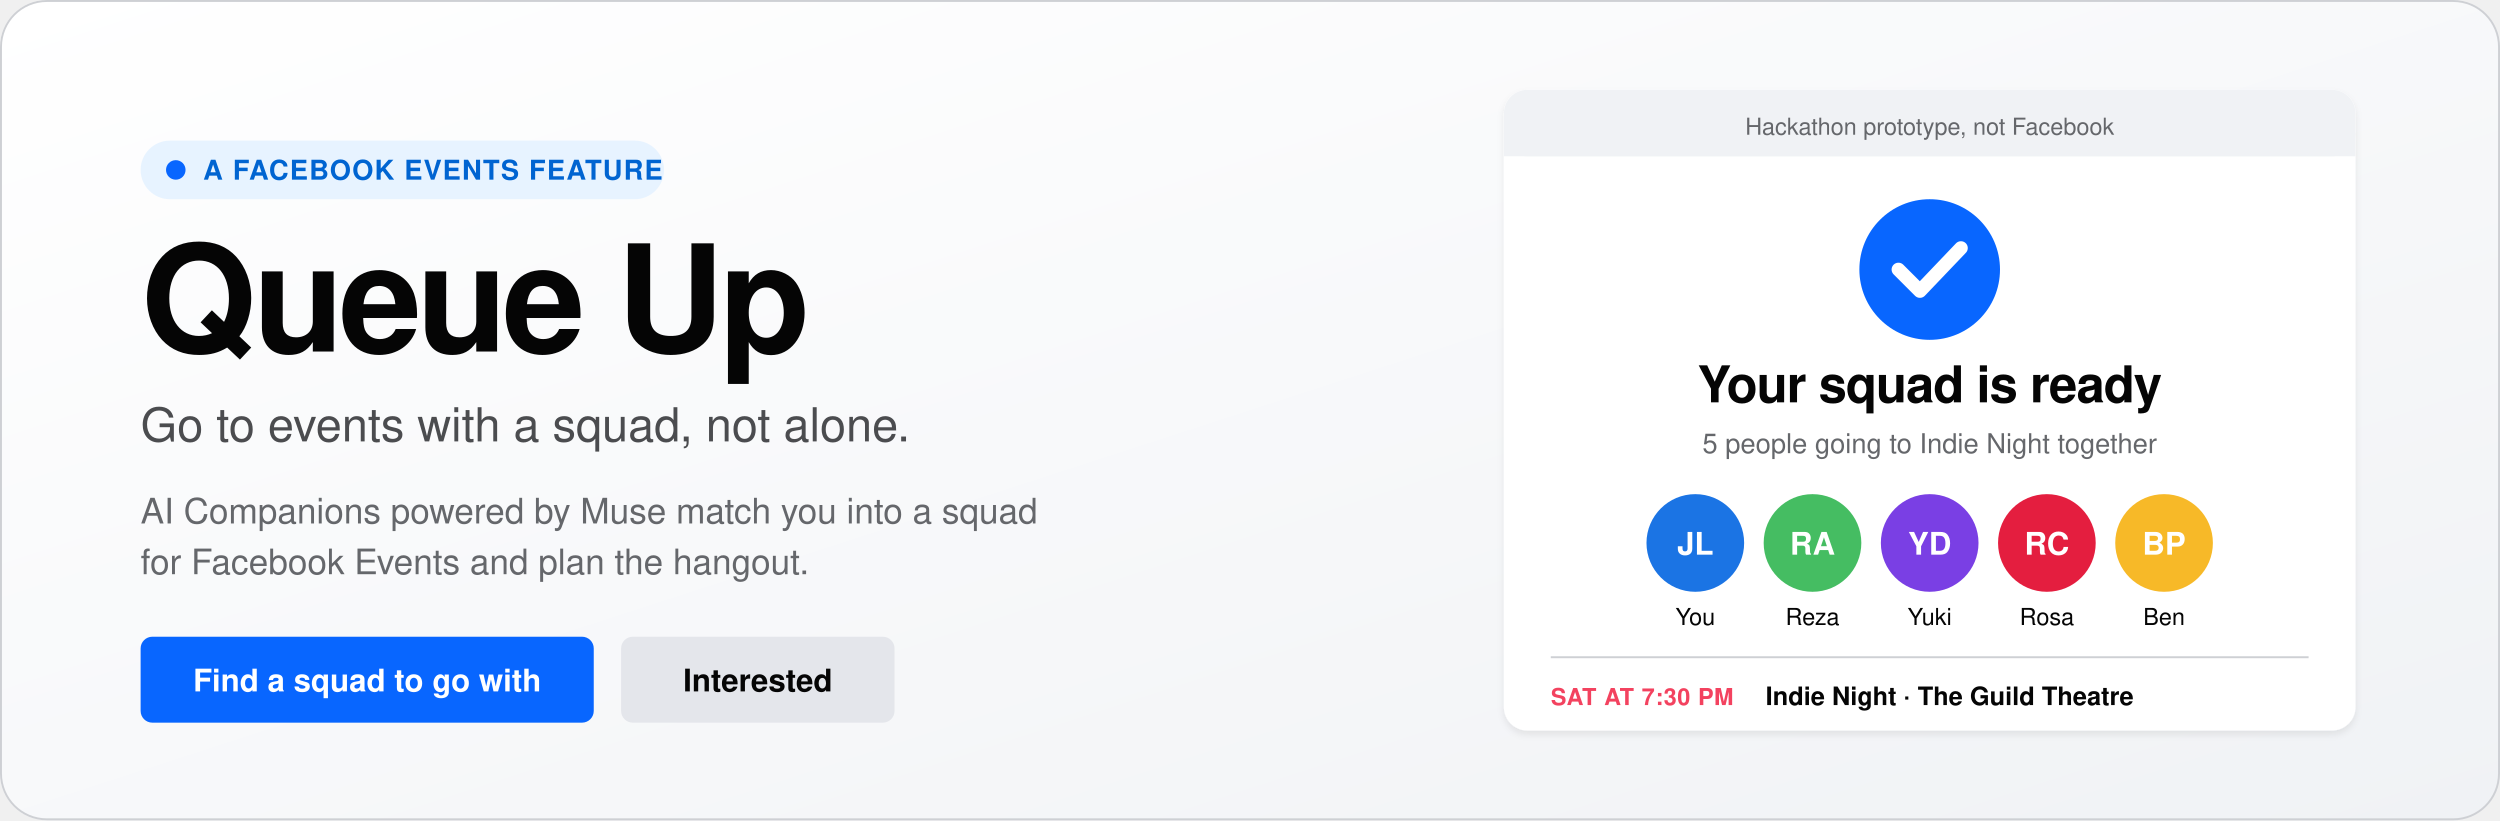
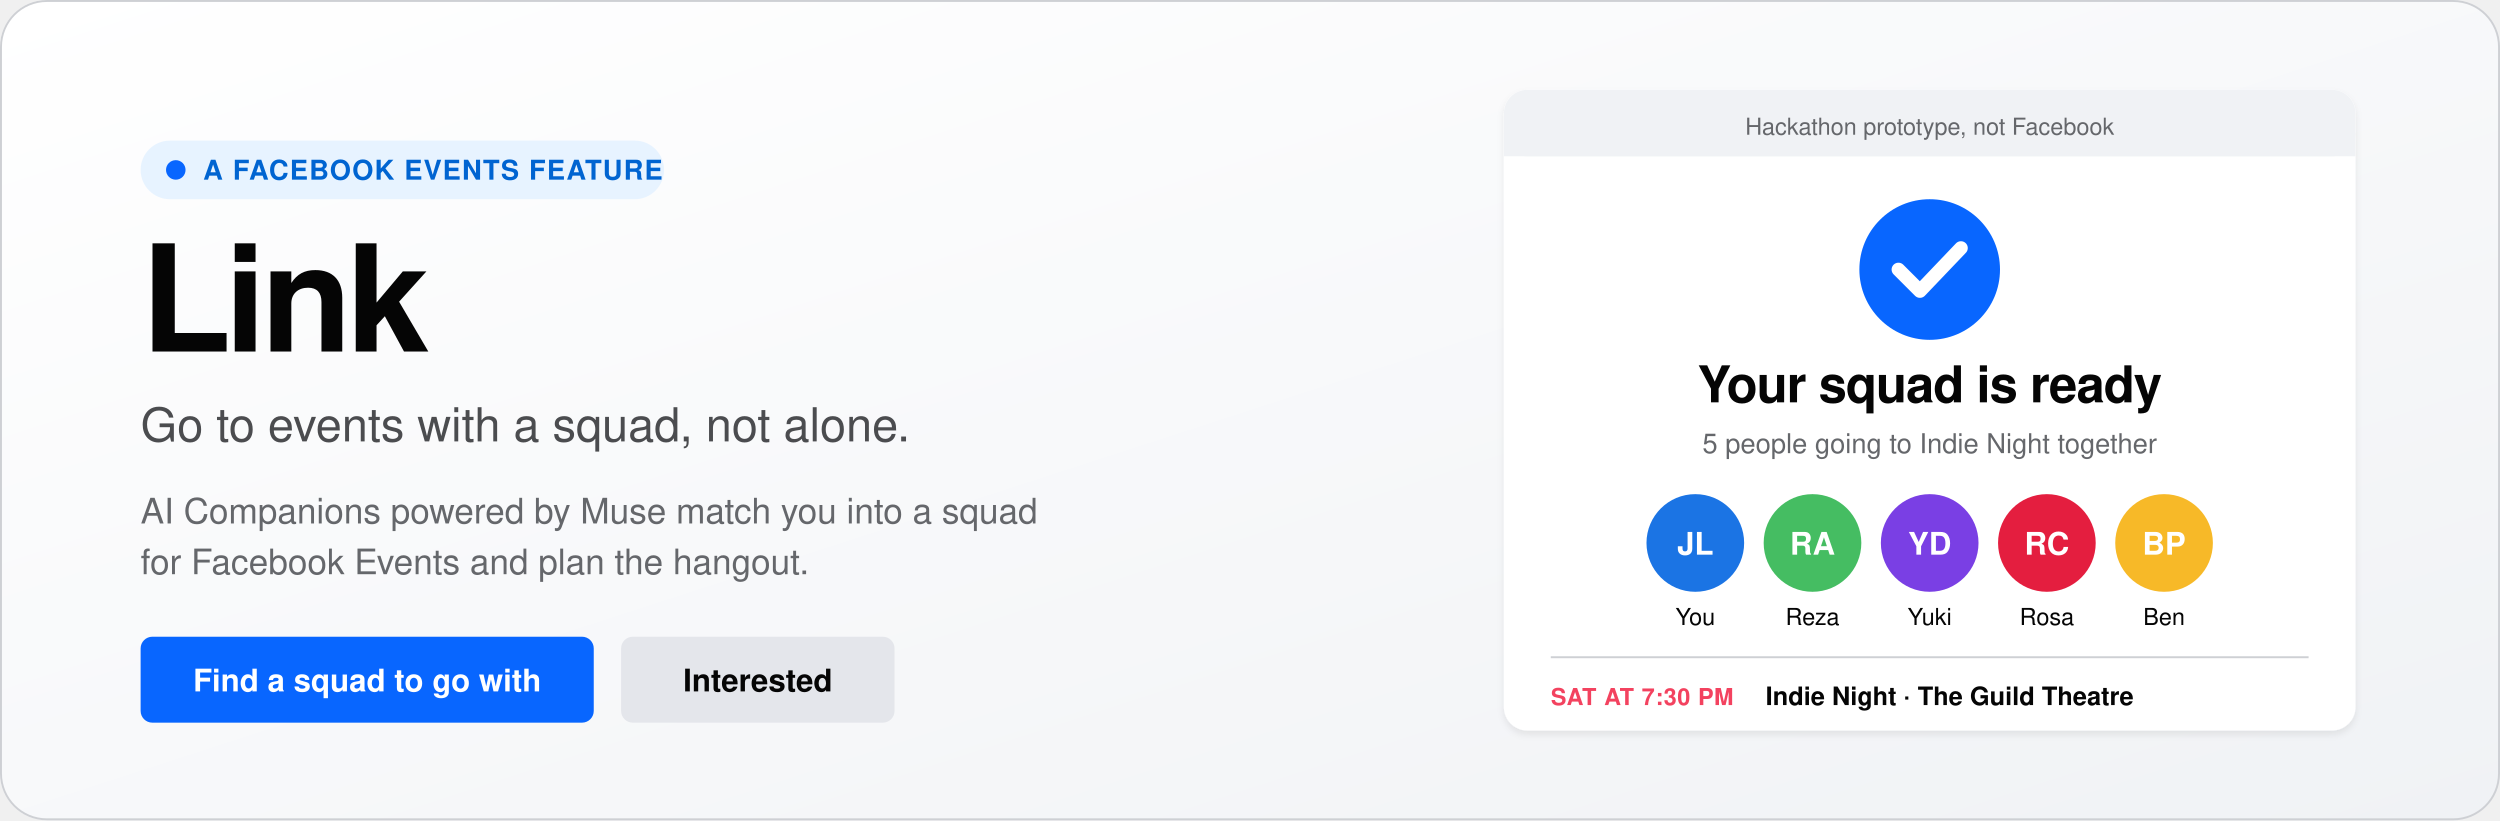
<svg xmlns="http://www.w3.org/2000/svg" width="1280" height="420" viewBox="0 0 1280 420" font-family="system-ui, -apple-system, 'Segoe UI', Helvetica, Arial, sans-serif">
  <defs>
    <linearGradient id="bg" x1="0" y1="0" x2="1" y2="1">
      <stop offset="0" stop-color="#ffffff" />
      <stop offset="1" stop-color="#f0f2f5" />
    </linearGradient>
    <filter id="elevated" x="-20%" y="-20%" width="140%" height="150%">
      <feDropShadow dx="0" dy="12" stdDeviation="14" flood-color="#000" flood-opacity="0.16" />
      <feDropShadow dx="0" dy="2" stdDeviation="2" flood-color="#000" flood-opacity="0.08" />
    </filter>
  </defs>
  <rect width="1280" height="420" rx="24" fill="url(#bg)" />
  <rect x="0.5" y="0.5" width="1279" height="419" rx="23.5" fill="none" stroke="#ced0d4" />
  <g transform="translate(72 0)">
    <rect y="72" width="268" height="30" rx="15" fill="#e7f3ff" />
    <circle cx="18" cy="87" r="5" fill="#0866ff" />
    <text x="32" y="92" font-size="14" font-weight="600" fill="#0064d1" letter-spacing="0.6">A FACEBOOK EVENTS FEATURE</text>
-     <text y="180" font-size="76" font-weight="800" fill="#050505" letter-spacing="-2.5">Queue Up</text>
+     <text y="180" font-size="76" font-weight="800" fill="#050505" letter-spacing="-2.5">Link</text>
    <text y="226" font-size="24" fill="#4b4c4f">Go to events with a squad, not alone.</text>
    <text y="268" font-size="18" fill="#65676b">AI Companions powered by Muse match you into a squad</text>
    <text y="294" font-size="18" fill="#65676b">for Facebook Events and plan the hangout.</text>
    <rect y="326" width="232" height="44" rx="6" fill="#0866ff" />
    <text x="116" y="354" font-size="16" font-weight="600" fill="#ffffff" text-anchor="middle">Find a squad to go with</text>
    <rect x="246" y="326" width="140" height="44" rx="6" fill="#e4e6eb" />
    <text x="316" y="354" font-size="16" font-weight="600" fill="#050505" text-anchor="middle">Interested</text>
  </g>
  <g transform="translate(770 46)" filter="url(#elevated)">
    <rect width="436" height="328" rx="12" fill="#ffffff" />
  </g>
  <g transform="translate(770 46)">
    <rect width="436" height="34" rx="12" fill="#f0f2f5" />
    <rect y="22" width="436" height="12" fill="#f0f2f5" />
    <text x="218" y="23" font-size="12" fill="#65676b" text-anchor="middle">Hackathon prototype, not Facebook</text>
    <circle cx="218" cy="92" r="36" fill="#0866ff" />
    <path d="M202 92l11 11 21-22" fill="none" stroke="#ffffff" stroke-width="7" stroke-linecap="round" stroke-linejoin="round" />
    <text x="218" y="160" font-size="26" font-weight="800" fill="#050505" text-anchor="middle" letter-spacing="-0.5">Your squad is ready</text>
    <text x="218" y="186" font-size="14" fill="#65676b" text-anchor="middle">5 people going to Indie Night together</text>
    <g font-size="16" font-weight="700" fill="#ffffff" text-anchor="middle">
      <circle cx="98" cy="232" r="25" fill="#1b74e4" />
      <text x="98" y="238">JL</text>
      <circle cx="158" cy="232" r="25" fill="#45bd62" />
      <text x="158" y="238">RA</text>
      <circle cx="218" cy="232" r="25" fill="#7a3fe4" />
      <text x="218" y="238">YD</text>
      <circle cx="278" cy="232" r="25" fill="#e41e3f" />
      <text x="278" y="238">RC</text>
      <circle cx="338" cy="232" r="25" fill="#f7b928" />
      <text x="338" y="238">BP</text>
    </g>
    <g font-size="12" fill="#050505" text-anchor="middle">
      <text x="98" y="274">You</text>
      <text x="158" y="274">Reza</text>
      <text x="218" y="274">Yuki</text>
      <text x="278" y="274">Rosa</text>
      <text x="338" y="274">Ben</text>
    </g>
    <rect x="24" y="290" width="388" height="1" fill="#ced0d4" />
    <text x="24" y="315" font-size="12" font-weight="700" fill="#f3425f" letter-spacing="0.3">SAT AT 7:30 PM</text>
    <text x="134" y="315" font-size="13" font-weight="600" fill="#050505">Indie Night · The Guild Theatre</text>
  </g>
</svg>
